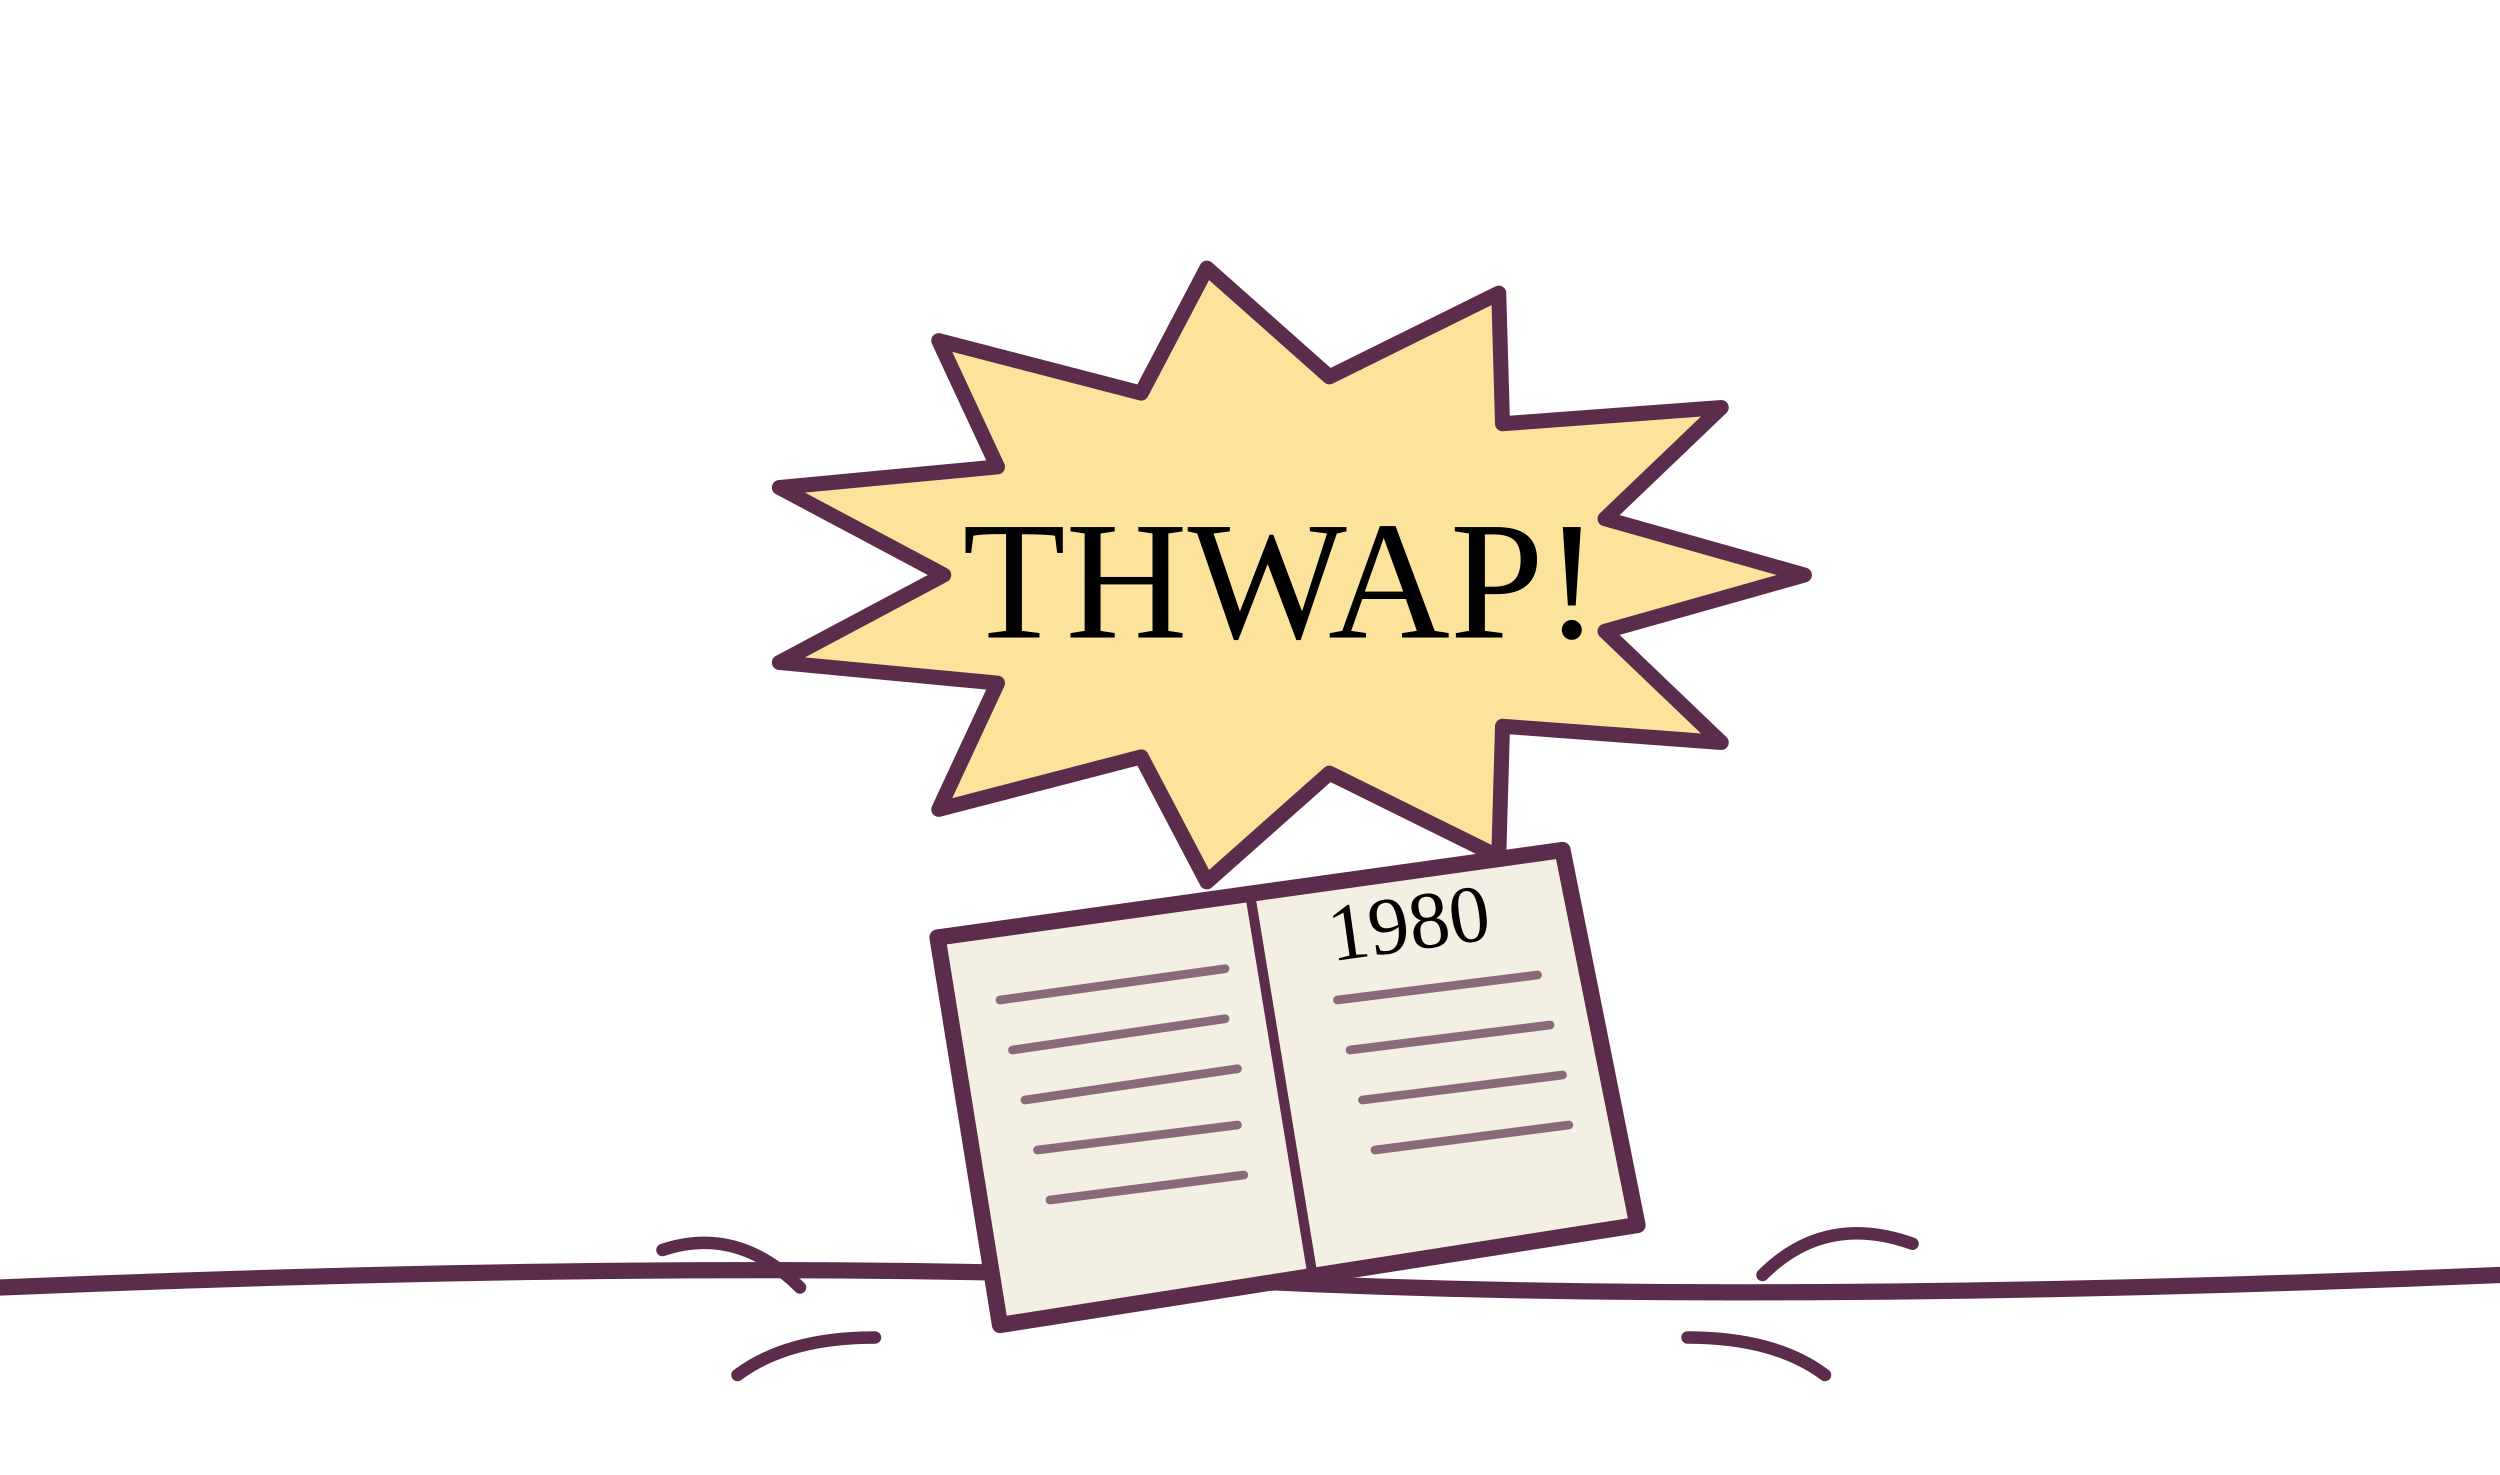
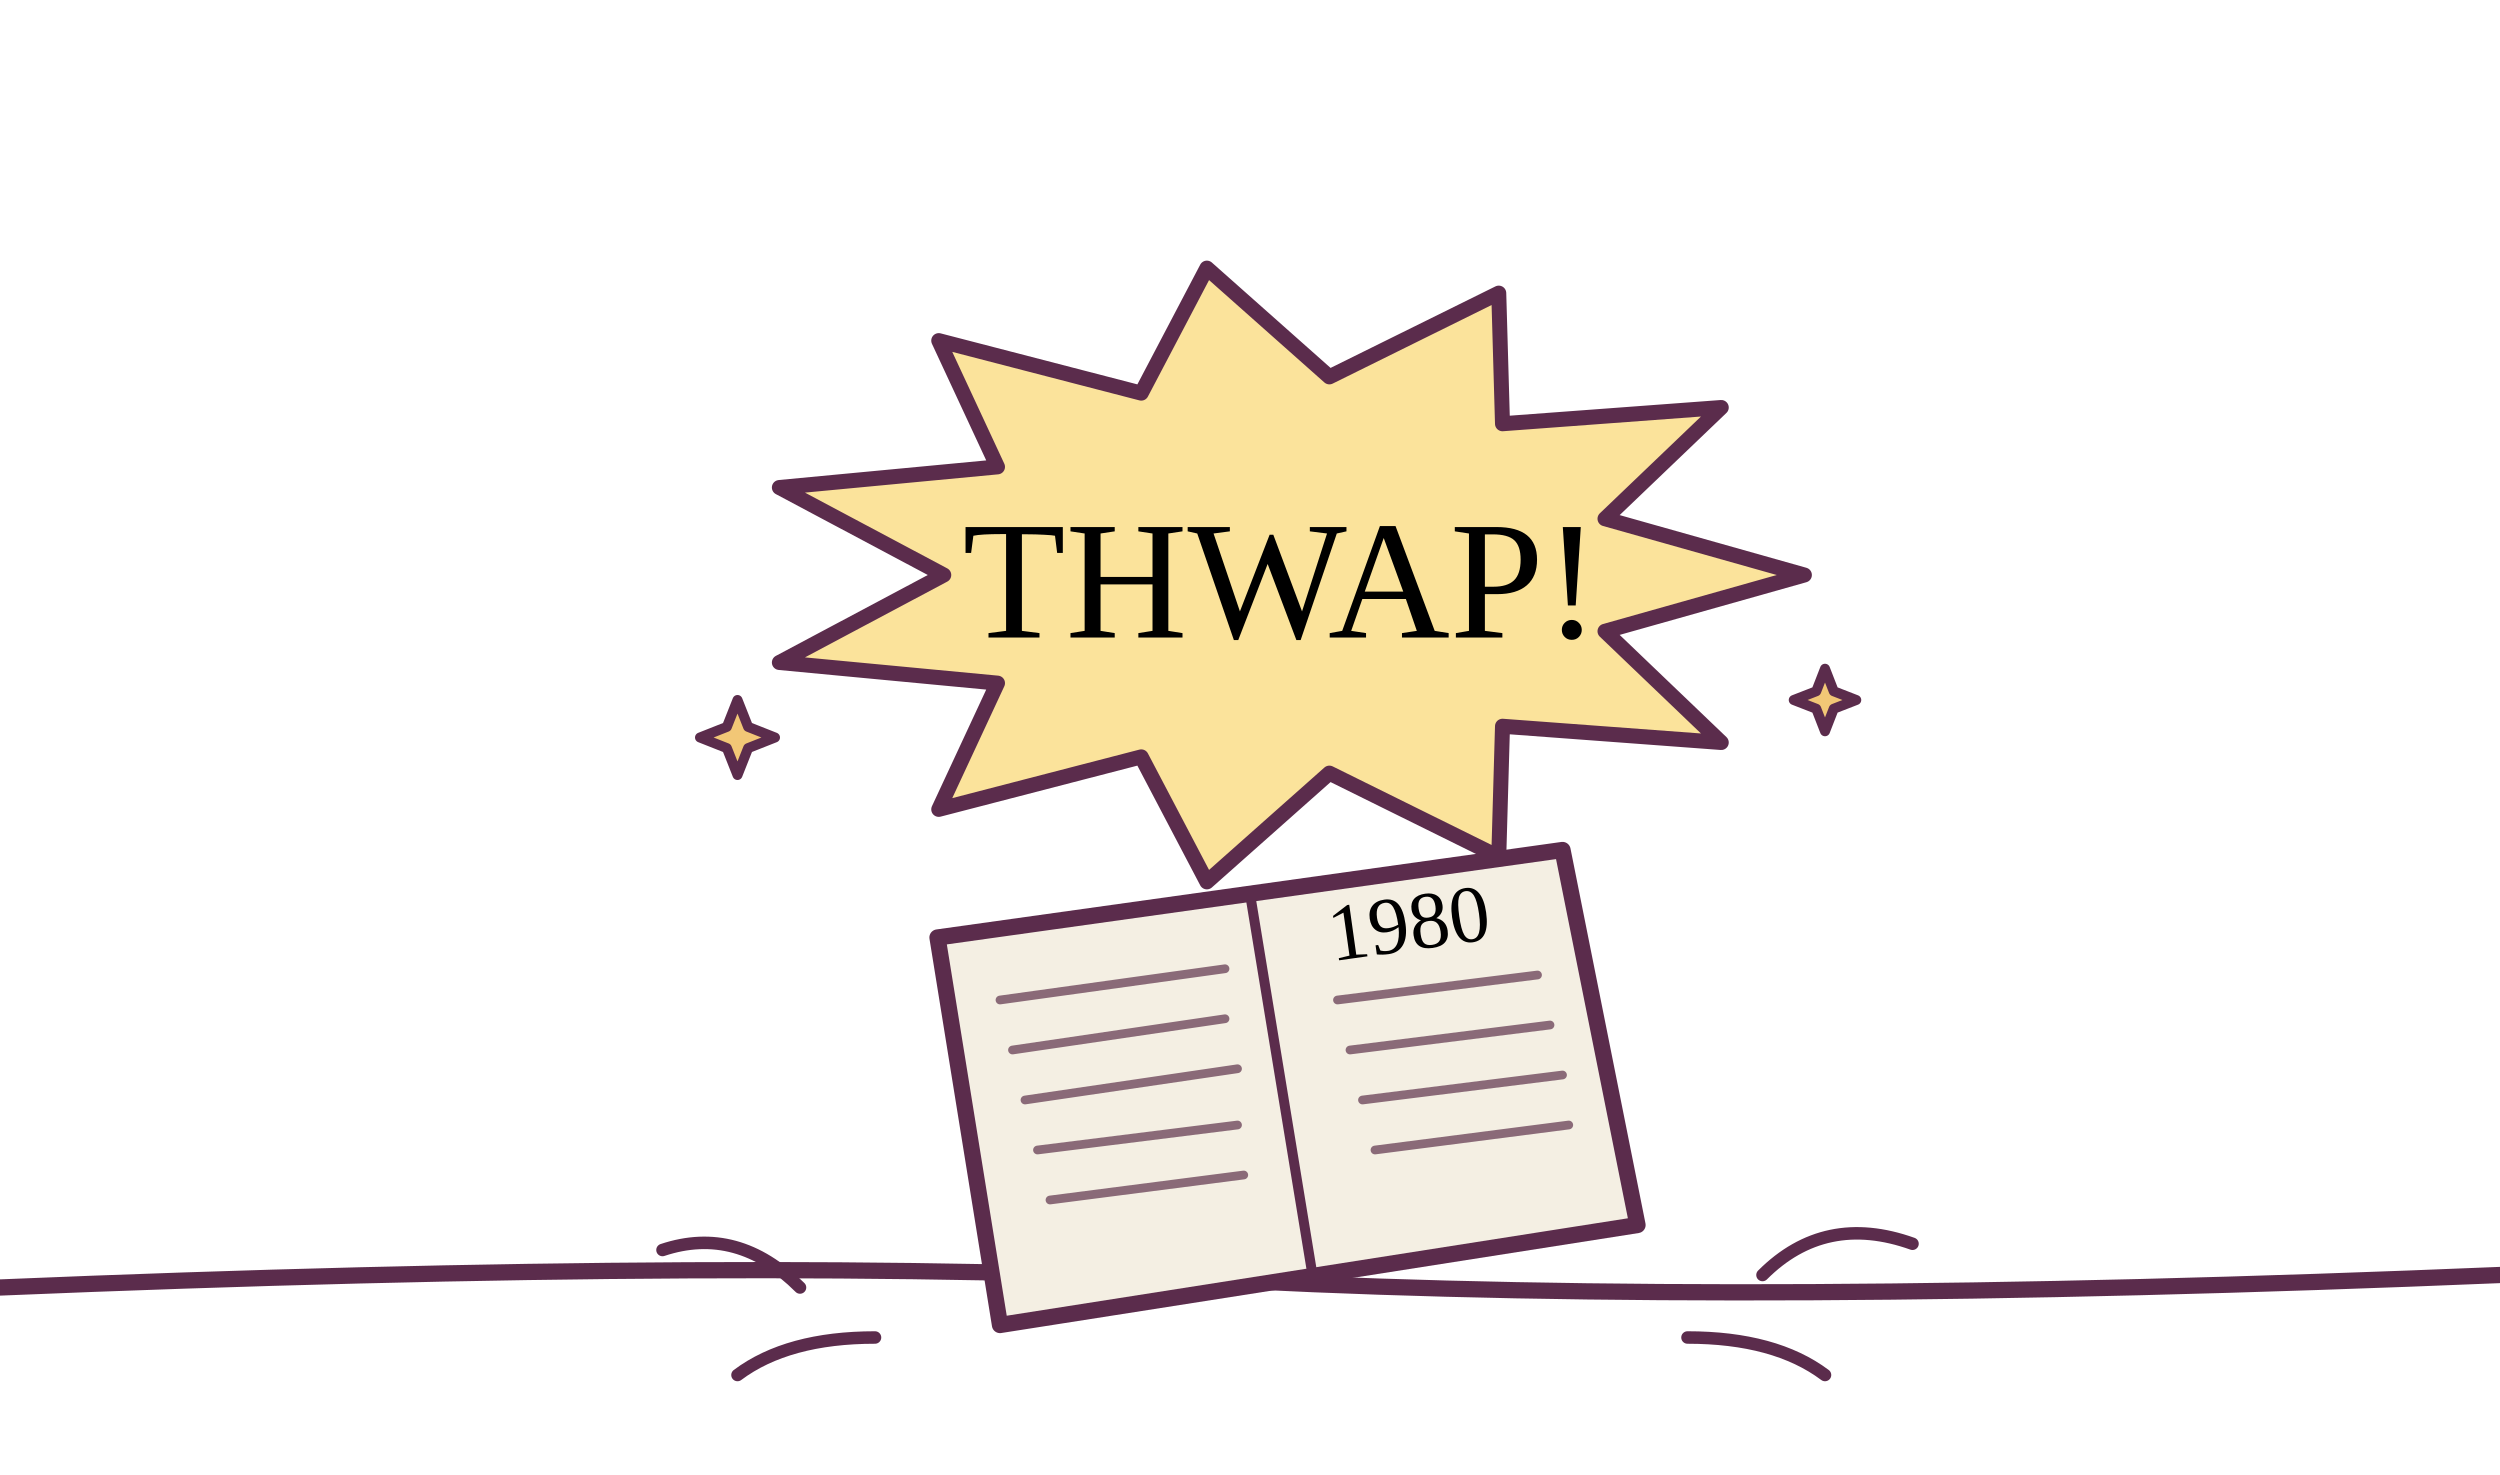
<svg viewBox="0 0 400 236" role="img" aria-label="A newspaper from 1980 drops from the sky and lands with a THWAP!">
  <g filter="url(#crayon)" fill="none" stroke="#5b2c4c" stroke-width="2.6" stroke-linecap="round" stroke-linejoin="round">
    <path d="M0 206 Q120.0 201 200.0 205 T400 204" />
  </g>
  <g class="burst" style="transform-origin:205px 92px">
    <g filter="url(#wash)">
      <path d="M288.7 92.0 L256.8 101.0 L275.4 118.8 L240.4 116.2 L239.8 137.1 L212.7 123.7 L193.1 141.1 L182.6 121.1 L150.2 129.5 L159.6 109.3 L124.7 106.0 L151.0 92.0 L124.7 78.0 L159.6 74.7 L150.2 54.5 L182.6 62.9 L193.1 42.9 L212.7 60.3 L239.8 46.9 L240.4 67.8 L275.4 65.2 L256.8 83.0Z" fill="#fbe39b" />
    </g>
    <g filter="url(#crayon)" fill="none" stroke="#5b2c4c" stroke-width="2.4" stroke-linecap="round" stroke-linejoin="round">
      <path d="M288.7 92.0 L256.8 101.0 L275.4 118.8 L240.4 116.2 L239.8 137.1 L212.7 123.7 L193.1 141.1 L182.6 121.1 L150.2 129.5 L159.6 109.3 L124.7 106.0 L151.0 92.0 L124.7 78.0 L159.6 74.7 L150.2 54.5 L182.6 62.9 L193.1 42.9 L212.7 60.3 L239.8 46.9 L240.4 67.8 L275.4 65.2 L256.8 83.0Z" />
    </g>
    <text class="letter" x="205" y="102" font-size="27" text-anchor="middle">THWAP!</text>
  </g>
  <g class="paper-drop">
    <g filter="url(#wash)">
      <path d="M150 150 L250 136 L262 196 L160 212Z" fill="#f4efe3" />
    </g>
    <g filter="url(#crayon)" fill="none" stroke="#5b2c4c" stroke-width="2.6" stroke-linecap="round" stroke-linejoin="round">
      <path d="M150 150 L250 136 L262 196 L160 212Z" />
      <path d="M200 143 L210 204" stroke-width="1.6" />
      <path d="M160 160 L196 155 M162 168 L196 163 M164 176 L198 171 M166 184 L198 180 M168 192 L199 188 M214 160 L246 156 M216 168 L248 164 M218 176 L250 172 M220 184 L251 180" stroke-width="1.4" stroke="#8a6a78" />
    </g>
    <text class="letter" x="226" y="152" font-size="13" text-anchor="middle" transform="rotate(-8 226 152)">1980</text>
  </g>
  <g filter="url(#crayon)" fill="none" stroke="#5b2c4c" stroke-width="2.6" stroke-linecap="round" stroke-linejoin="round" class="dust">
    <path d="M128 206 q-10 -10 -22 -6 M282 204 q10 -10 24 -5 M140 214 q-14 0 -22 6 M270 214 q14 0 22 6" stroke-width="2" />
  </g>
+   <g class="twinkle" style="transform-origin:118px 118px">
+     <path d="M118 112 L119.7 116.3 L124 118 L119.7 119.7 L118 124 L116.3 119.7 L112 118 L116.3 116.3Z" fill="#f2c776" stroke="#5b2c4c" stroke-width="1.6" stroke-linejoin="round" />
+   </g>
+   <g class="twinkle d2" style="transform-origin:292px 112px">
+     <path d="M292 107 L293.4 110.6 L297 112 L293.4 113.4 L292 117 L290.6 113.4 L287 112 L290.6 110.6Z" fill="#f2c776" stroke="#5b2c4c" stroke-width="1.6" stroke-linejoin="round" />
+   </g>
</svg>
